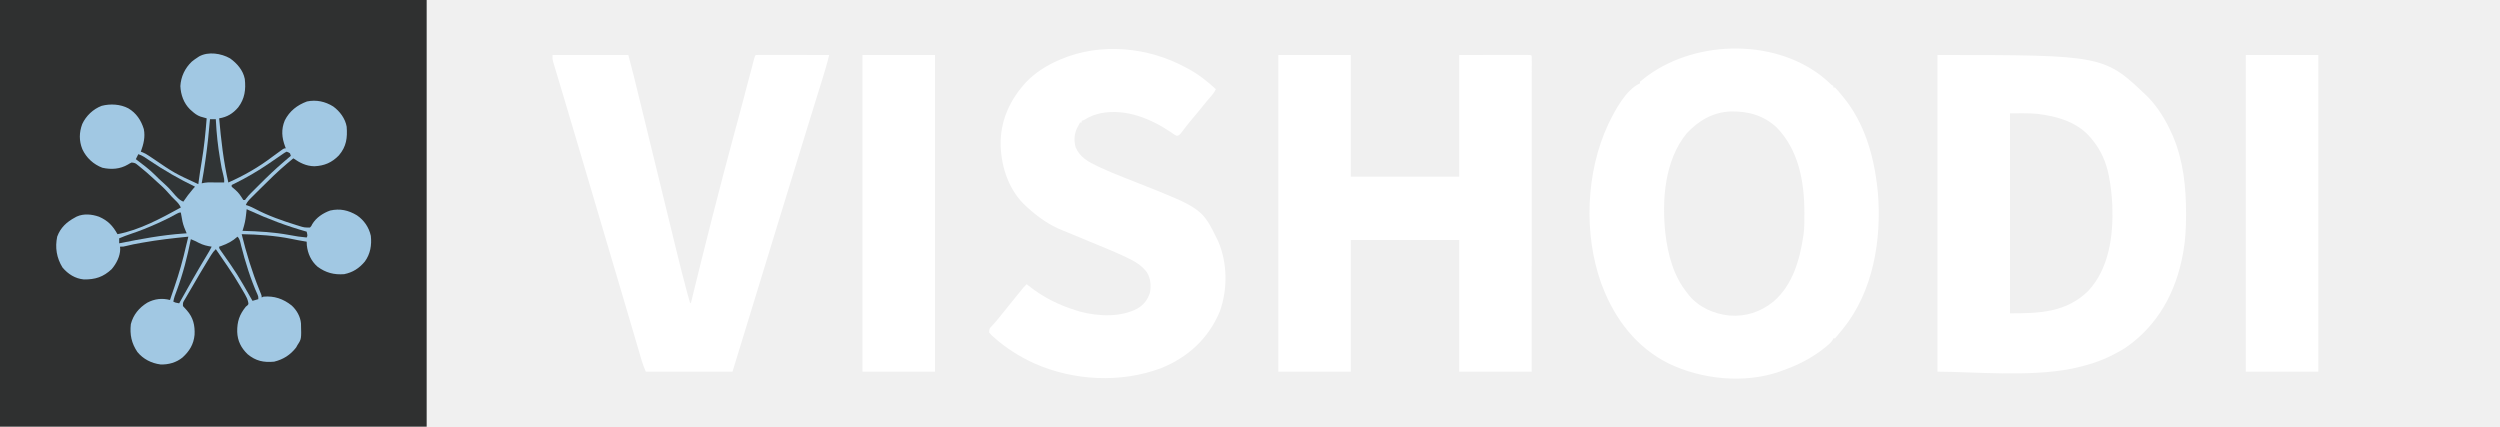
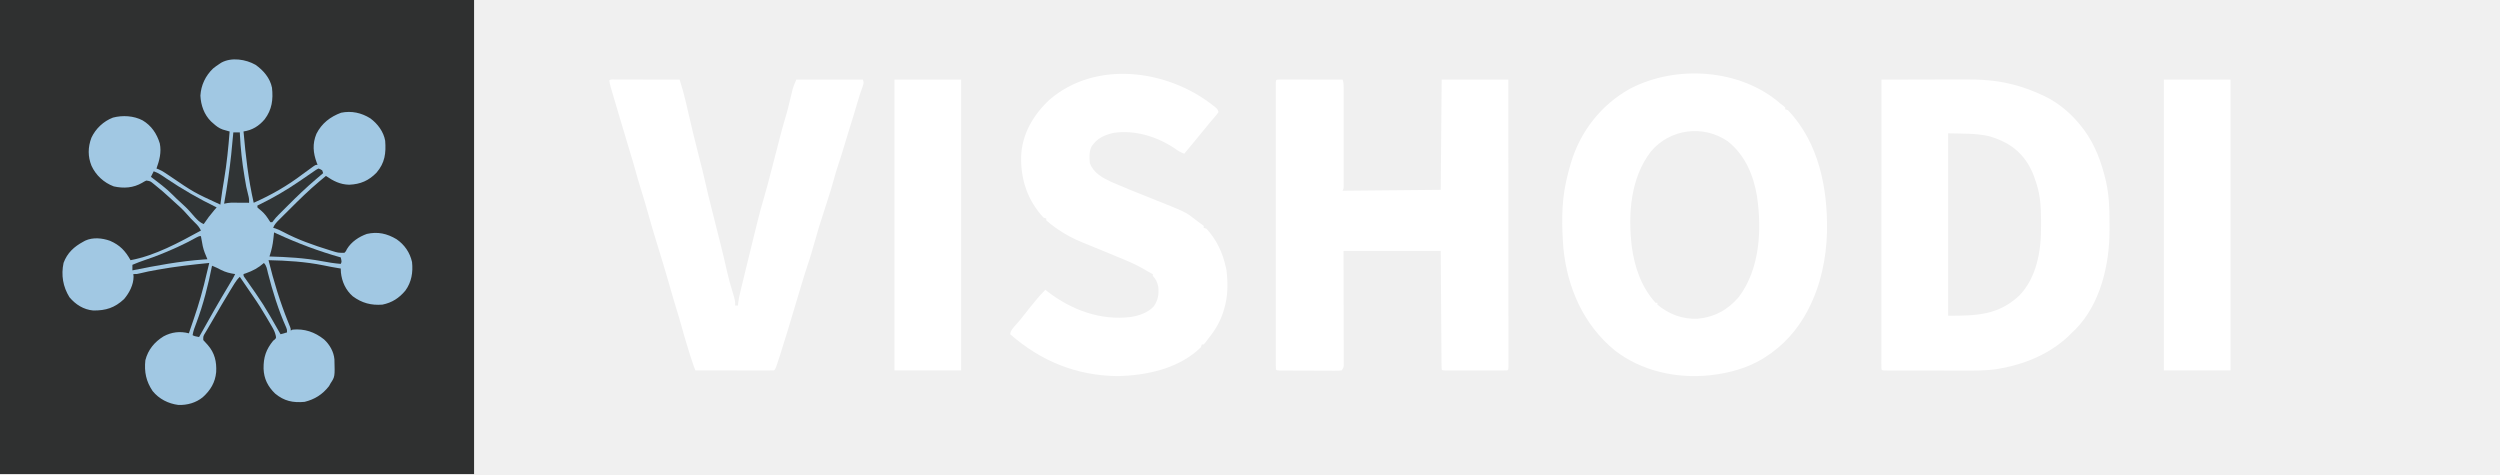
- <svg xmlns="http://www.w3.org/2000/svg" version="1.1" width="3000" height="512">
+ <svg xmlns="http://www.w3.org/2000/svg" version="1.1" width="2700" height="512">
  <path d="M0 0 C168.96 0 337.92 0 512 0 C512 168.96 512 337.92 512 512 C343.04 512 174.08 512 0 512 C0 343.04 0 174.08 0 0 Z " fill="#2F3030" transform="translate(0,0)" />
-   <path d="M0 0 C1.715 1.546 3.417 3.108 5.098 4.691 C6.884 6.466 6.884 6.466 8.988 7.406 C8.988 8.066 8.988 8.726 8.988 9.406 C9.648 9.406 10.308 9.406 10.988 9.406 C13.571 11.831 15.736 14.677 17.988 17.406 C18.82 18.39 19.651 19.373 20.508 20.387 C46.483 51.74 57.803 91.581 61.988 131.406 C62.121 132.648 62.254 133.889 62.391 135.168 C67.201 191.899 56.916 254.306 20.176 299.469 C18.783 301.117 17.388 302.763 15.988 304.406 C15.008 305.635 14.029 306.864 13.051 308.094 C12.37 308.857 11.69 309.62 10.988 310.406 C10.328 310.406 9.668 310.406 8.988 310.406 C8.669 311.238 8.669 311.238 8.344 312.086 C6.526 315.198 4.041 317.26 1.301 319.531 C0.726 320.01 0.152 320.489 -0.44 320.982 C-16.269 333.926 -33.766 342.738 -53.012 349.406 C-54.007 349.775 -55.002 350.144 -56.027 350.523 C-98.05 365.018 -149.475 359.663 -188.961 340.43 C-227.211 321.337 -252.813 287.694 -268.012 248.406 C-268.473 247.222 -268.935 246.037 -269.41 244.816 C-290.876 185.136 -287.966 110.699 -261.012 53.277 C-253.166 37.059 -240.147 12.167 -223.012 4.406 C-223.012 3.746 -223.012 3.086 -223.012 2.406 C-220.72 0.453 -218.426 -1.364 -216.012 -3.156 C-215.29 -3.693 -214.568 -4.229 -213.824 -4.782 C-153.653 -48.637 -57.371 -49.409 0 0 Z M-167.074 64.531 C-193.474 96.988 -196.736 143.955 -192.66 183.852 C-189.599 209.764 -182.848 235.857 -166.012 256.406 C-165.379 257.236 -164.746 258.067 -164.094 258.922 C-152.025 273.322 -134.331 281.117 -116.002 283.023 C-96.18 284.619 -78.423 278.864 -63.012 266.406 C-39.887 246.694 -31.288 216.313 -27.012 187.406 C-26.907 186.731 -26.803 186.055 -26.695 185.359 C-25.628 177.409 -25.768 169.35 -25.762 161.344 C-25.761 160.546 -25.76 159.749 -25.76 158.927 C-25.809 122.396 -32.577 84.649 -58.902 57.453 C-74.634 42.779 -93.336 37.711 -114.285 38.156 C-135.604 39.013 -152.815 49.209 -167.074 64.531 Z " fill="#FFFFFF" transform="translate(2191.012,95.59375)" />
-   <path d="M0 0 C28.71 0 57.42 0 87 0 C87 48.18 87 96.36 87 146 C129.9 146 172.8 146 217 146 C217 97.82 217 49.64 217 0 C238.254 -0.031 238.254 -0.031 259.938 -0.062 C266.659 -0.076 266.659 -0.076 273.515 -0.09 C278.97 -0.095 278.97 -0.095 281.52 -0.095 C283.308 -0.097 285.097 -0.101 286.885 -0.106 C289.587 -0.113 292.29 -0.114 294.992 -0.114 C295.794 -0.117 296.596 -0.121 297.422 -0.124 C302.886 -0.114 302.886 -0.114 304 1 C304.098 3.012 304.124 5.028 304.123 7.042 C304.124 7.683 304.125 8.324 304.127 8.985 C304.129 11.159 304.125 13.334 304.12 15.509 C304.121 17.073 304.122 18.637 304.123 20.201 C304.125 24.52 304.121 28.839 304.116 33.158 C304.112 37.808 304.113 42.457 304.114 47.107 C304.114 55.17 304.111 63.232 304.106 71.295 C304.098 82.952 304.095 94.61 304.094 106.267 C304.092 125.179 304.085 144.09 304.075 163.002 C304.066 181.377 304.059 199.753 304.055 218.129 C304.055 219.826 304.055 219.826 304.054 221.558 C304.053 227.236 304.052 232.914 304.05 238.591 C304.04 285.728 304.022 332.864 304 380 C275.29 380 246.58 380 217 380 C217 327.86 217 275.72 217 222 C174.1 222 131.2 222 87 222 C87 274.14 87 326.28 87 380 C58.29 380 29.58 380 0 380 C0 254.6 0 129.2 0 0 Z " fill="#FFFFFF" transform="translate(1534,66)" />
-   <path d="M0 0 C200.083 0 200.083 0 252.848 50.738 C264.885 63.261 273.916 78.207 281 94 C281.531 95.174 282.062 96.349 282.609 97.559 C294.914 126.513 298.23 158.013 298.25 189.188 C298.251 190.119 298.251 191.051 298.252 192.011 C298.235 206.874 297.646 221.337 295 236 C294.828 236.963 294.657 237.926 294.48 238.918 C286.038 284.658 264.649 324.193 226 351 C221.496 353.968 216.803 356.553 212 359 C211.356 359.333 210.713 359.667 210.049 360.01 C195.34 367.551 180.192 372.265 164.062 375.75 C163.159 375.949 162.256 376.148 161.326 376.352 C110.799 386.664 41.338 380 0 380 C0 254.6 0 129.2 0 0 Z M87 70 C87 149.2 87 228.4 87 310 C122.856 310 154.428 308.981 181 283 C206.042 255.871 211.02 216.722 209.812 181.25 C209.306 169.711 208.131 158.353 206 147 C205.868 146.288 205.735 145.577 205.599 144.844 C202.536 129.182 196.261 114.297 186 102 C185.062 100.821 185.062 100.821 184.105 99.617 C168.117 80.405 143.475 73.413 119.586 70.598 C108.717 69.651 97.943 70 87 70 Z " fill="#FFFFFF" transform="translate(2325,66)" />
-   <path d="M0 0 C0.908 0.481 0.908 0.481 1.834 0.972 C14.55 7.726 25.447 16.238 36 26 C34.342 29.946 31.653 32.934 28.875 36.125 C27.871 37.293 26.869 38.463 25.867 39.633 C25.376 40.207 24.884 40.781 24.378 41.372 C22.539 43.545 20.765 45.766 19 48 C15.531 52.38 11.927 56.636 8.293 60.878 C5.786 63.824 3.351 66.806 0.992 69.871 C0.256 70.827 0.256 70.827 -0.495 71.802 C-1.436 73.031 -2.37 74.266 -3.296 75.507 C-7.815 81.419 -7.815 81.419 -11 82 C-13.715 80.613 -13.715 80.613 -16.938 78.312 C-41.509 61.54 -71.258 49.231 -101.512 54.727 C-108.244 56.174 -114.445 58.233 -120.301 61.949 C-122 63 -122 63 -125 64 C-125 64.66 -125 65.32 -125 66 C-125.66 66 -126.32 66 -127 66 C-127.286 66.58 -127.572 67.16 -127.867 67.758 C-128.568 69.145 -129.297 70.519 -130.07 71.867 C-133.97 79.291 -134.506 87.646 -132.234 95.723 C-127.105 107.915 -116.902 113.275 -105.496 118.684 C-104.577 119.12 -103.658 119.556 -102.711 120.006 C-93.564 124.292 -84.241 128.077 -74.838 131.762 C-70.921 133.298 -67.01 134.852 -63.099 136.405 C-61.142 137.182 -59.186 137.958 -57.229 138.733 C19.692 169.21 19.692 169.21 38.75 208.375 C50.039 234.564 50.344 266.111 40.75 292.812 C27.178 325.03 3.139 347.356 -29.184 360.594 C-77.788 378.981 -134.714 376.031 -182 355 C-199.712 346.868 -216.249 336.441 -230.75 323.375 C-231.293 322.89 -231.837 322.406 -232.396 321.906 C-233.859 320.523 -233.859 320.523 -236 318 C-236 313.378 -235.544 313.048 -232.5 309.875 C-229.65 306.806 -226.911 303.723 -224.312 300.438 C-220.301 295.368 -216.233 290.348 -212.152 285.335 C-209.222 281.734 -206.296 278.131 -203.379 274.52 C-202.499 273.431 -202.499 273.431 -201.6 272.321 C-200.474 270.928 -199.349 269.535 -198.226 268.14 C-197.716 267.51 -197.205 266.88 -196.68 266.23 C-196.234 265.678 -195.787 265.125 -195.328 264.555 C-193.958 262.951 -192.51 261.471 -191 260 C-190.236 260.617 -189.471 261.235 -188.684 261.871 C-170.924 276.002 -151.7 285.502 -130 292 C-128.422 292.48 -128.422 292.48 -126.812 292.969 C-105.336 298.681 -77.996 300.029 -57.871 289.137 C-50.204 284.479 -45.751 278.641 -43 270 C-41.562 261.6 -42.147 253.4 -46.586 245.973 C-52.618 237.558 -61.537 232.368 -70.75 228.062 C-71.719 227.604 -72.688 227.146 -73.686 226.674 C-87.51 220.24 -101.66 214.533 -115.762 208.742 C-122.62 205.926 -129.465 203.078 -136.301 200.21 C-140.154 198.595 -144.004 196.985 -147.902 195.48 C-163.647 189.222 -177.578 179.414 -190 168 C-190.647 167.434 -191.294 166.868 -191.961 166.285 C-211.9 147.891 -221.077 121.045 -222.223 94.547 C-223.054 64.517 -211.464 38.943 -191.336 17.203 C-180.324 5.817 -166.481 -2.764 -152 -9 C-151.369 -9.274 -150.739 -9.548 -150.089 -9.83 C-102.172 -30.21 -45.213 -24.565 0 0 Z " fill="#FFFFFF" transform="translate(1423,81)" />
-   <path d="M0 0 C30.03 0 60.06 0 91 0 C95.596 17.234 95.596 17.234 97.555 25.259 C97.781 26.178 98.006 27.097 98.239 28.043 C98.976 31.045 99.711 34.048 100.445 37.051 C100.973 39.203 101.501 41.355 102.029 43.508 C103.438 49.252 104.844 54.996 106.251 60.741 C107.426 65.542 108.603 70.342 109.779 75.143 C116.536 102.711 123.269 130.284 129.967 157.866 C135.771 181.766 141.589 205.664 147.456 229.549 C148.218 232.652 148.978 235.756 149.737 238.86 C153.47 254.136 157.295 269.378 161.461 284.543 C161.802 285.788 162.143 287.034 162.494 288.317 C162.808 289.447 163.123 290.578 163.447 291.743 C163.723 292.738 164 293.734 164.285 294.759 C164.794 296.947 164.794 296.947 166 298 C166.455 296.138 166.455 296.138 166.919 294.238 C182.986 228.517 199.535 162.973 217.229 97.667 C220.97 83.855 224.66 70.029 228.32 56.195 C228.823 54.298 229.325 52.401 229.827 50.503 C231.72 43.352 233.611 36.2 235.497 29.047 C236.553 25.041 237.613 21.036 238.675 17.031 C239.06 15.576 239.444 14.12 239.827 12.664 C240.344 10.696 240.865 8.729 241.387 6.763 C241.677 5.666 241.966 4.57 242.264 3.44 C243 1 243 1 244 0 C246.739 -0.095 249.452 -0.126 252.192 -0.114 C253.05 -0.114 253.909 -0.114 254.793 -0.114 C257.645 -0.113 260.496 -0.105 263.348 -0.098 C265.319 -0.096 267.291 -0.094 269.262 -0.093 C274.462 -0.09 279.662 -0.08 284.862 -0.069 C290.164 -0.058 295.466 -0.054 300.768 -0.049 C311.178 -0.038 321.589 -0.021 332 0 C329.758 9.551 326.962 18.894 324.047 28.254 C323.553 29.847 323.06 31.44 322.568 33.033 C321.515 36.434 320.46 39.835 319.404 43.236 C317.725 48.641 316.051 54.048 314.377 59.456 C314.095 60.369 313.812 61.283 313.521 62.224 C312.945 64.083 312.37 65.942 311.795 67.801 C310.921 70.624 310.047 73.447 309.173 76.269 C303.637 94.154 298.143 112.052 292.66 129.953 C290.745 136.205 288.83 142.456 286.914 148.707 C286.453 150.213 285.991 151.72 285.529 153.226 C281.658 165.86 277.774 178.49 273.883 191.118 C267.225 212.728 260.61 234.352 254.007 255.979 C241.381 297.333 228.688 338.665 216 380 C181.68 380 147.36 380 112 380 C110.081 375.523 108.461 371.568 107.113 366.973 C106.769 365.81 106.425 364.648 106.071 363.45 C105.703 362.19 105.336 360.931 104.957 359.633 C104.557 358.275 104.157 356.916 103.756 355.558 C102.893 352.628 102.032 349.697 101.173 346.765 C99.788 342.039 98.397 337.315 97.006 332.592 C95.529 327.578 94.053 322.564 92.578 317.55 C89.069 305.621 85.546 293.695 82.012 281.773 C81.765 280.94 81.518 280.107 81.263 279.248 C80.012 275.029 78.761 270.81 77.51 266.591 C74.974 258.04 72.44 249.489 69.906 240.938 C69.657 240.096 69.407 239.254 69.15 238.387 C64.141 221.482 59.14 204.574 54.14 187.665 C47.16 164.057 40.174 140.449 33.18 116.845 C31.654 111.694 30.129 106.544 28.605 101.393 C23.745 84.972 18.874 68.555 13.955 52.151 C12.605 47.646 11.258 43.14 9.911 38.633 C8.657 34.441 7.398 30.251 6.133 26.062 C5.188 22.923 4.251 19.782 3.312 16.641 C2.973 15.524 2.634 14.407 2.284 13.257 C1.98 12.234 1.676 11.211 1.363 10.157 C1.098 9.276 0.833 8.394 0.56 7.486 C0 5 0 5 0 0 Z " fill="#FFFFFF" transform="translate(663,66)" />
+   <path d="M0 0 C0.924 0.705 1.849 1.41 2.801 2.137 C3.527 2.752 4.252 3.366 5 4 C5 4.66 5 5.32 5 6 C5.99 6.33 6.98 6.66 8 7 C41.413 42.157 50.947 91.24 50.184 138.199 C49.406 167.305 43.433 196.042 30 222 C29.693 222.593 29.387 223.185 29.071 223.796 C18.334 244.2 2.606 261.772 -17 274 C-18.111 274.695 -19.222 275.39 -20.367 276.105 C-36.557 285.662 -55.431 290.846 -74 293 C-75.083 293.129 -76.166 293.258 -77.281 293.391 C-112.929 296.955 -150.727 288.585 -179.223 266.285 C-212.769 238.684 -230.265 198.953 -234.531 156.137 C-236.315 133.143 -236.819 108.63 -232 86 C-231.823 85.158 -231.646 84.316 -231.464 83.449 C-230.188 77.569 -228.687 71.775 -227 66 C-226.79 65.28 -226.581 64.561 -226.365 63.819 C-216.133 29.809 -193.87 1.265 -162.804 -16.05 C-112.761 -42.392 -43 -37.67 0 0 Z M-140 51.625 C-162.091 80.254 -164.75 118.973 -160.754 153.727 C-157.763 176.319 -150.494 197.857 -135 215 C-134.34 215 -133.68 215 -133 215 C-133 215.66 -133 216.32 -133 217 C-120.778 227.323 -106.108 232.81 -90.055 232.277 C-71.329 230.577 -57.011 222.734 -44.98 208.633 C-22.263 178.172 -20.19 136.493 -25.395 100.25 C-29.191 77.133 -38.289 55.422 -57.062 40.562 C-83.438 22.446 -119.522 27.122 -140 51.625 Z " fill="#FFFFFF" transform="translate(1923,112)" />
+   <path d="M0 0 C1.259 0.002 2.518 0.004 3.815 0.007 C4.508 0.007 5.201 0.006 5.914 0.006 C8.214 0.007 10.514 0.015 12.813 0.023 C14.404 0.024 15.994 0.026 17.584 0.027 C21.778 0.031 25.972 0.041 30.166 0.052 C34.442 0.062 38.719 0.066 42.995 0.071 C51.391 0.082 59.788 0.099 68.184 0.12 C69.148 3.012 69.31 4.828 69.311 7.833 C69.316 9.287 69.316 9.287 69.32 10.769 C69.317 12.361 69.317 12.361 69.314 13.986 C69.316 15.664 69.316 15.664 69.319 17.376 C69.323 21.084 69.32 24.792 69.317 28.499 C69.318 31.068 69.319 33.638 69.32 36.207 C69.321 41.595 69.319 46.982 69.315 52.37 C69.309 58.603 69.311 64.836 69.317 71.069 C69.322 77.062 69.321 83.054 69.318 89.046 C69.317 91.599 69.318 94.151 69.321 96.703 C69.323 100.263 69.319 103.824 69.314 107.384 C69.316 108.448 69.318 109.511 69.32 110.607 C69.317 111.573 69.314 112.539 69.311 113.534 C69.311 114.798 69.311 114.798 69.31 116.087 C69.184 118.12 69.184 118.12 68.184 120.12 C103.164 119.79 138.144 119.46 174.184 119.12 C174.679 60.215 174.679 60.215 175.184 0.12 C198.944 0.12 222.704 0.12 247.184 0.12 C247.206 39.978 247.225 79.835 247.235 119.692 C247.237 124.393 247.238 129.093 247.239 133.793 C247.24 135.197 247.24 135.197 247.24 136.629 C247.244 151.802 247.252 166.975 247.261 182.148 C247.271 197.705 247.276 213.262 247.278 228.819 C247.28 238.426 247.284 248.034 247.292 257.641 C247.297 264.22 247.299 270.799 247.298 277.378 C247.297 281.179 247.298 284.981 247.304 288.783 C247.309 292.894 247.307 297.006 247.305 301.117 C247.309 302.94 247.309 302.94 247.313 304.799 C247.311 305.891 247.309 306.984 247.307 308.109 C247.308 309.059 247.308 310.01 247.309 310.989 C247.184 313.12 247.184 313.12 246.184 314.12 C244.012 314.22 241.836 314.248 239.661 314.25 C238.98 314.251 238.298 314.253 237.596 314.255 C235.334 314.259 233.072 314.256 230.809 314.253 C229.244 314.254 227.678 314.255 226.113 314.256 C222.827 314.257 219.542 314.255 216.257 314.251 C212.036 314.245 207.816 314.248 203.595 314.254 C200.361 314.258 197.127 314.257 193.893 314.254 C192.336 314.253 190.78 314.254 189.223 314.257 C187.051 314.259 184.88 314.255 182.708 314.25 C181.469 314.249 180.231 314.248 178.955 314.247 C176.184 314.12 176.184 314.12 175.184 313.12 C175.076 311.463 175.037 309.801 175.026 308.141 C175.011 306.523 175.011 306.523 174.996 304.873 C174.991 303.679 174.985 302.486 174.979 301.257 C174.969 300.008 174.959 298.76 174.949 297.473 C174.923 294.039 174.901 290.606 174.881 287.172 C174.859 283.587 174.832 280.002 174.805 276.418 C174.755 269.625 174.71 262.832 174.667 256.039 C174.608 246.863 174.542 237.687 174.476 228.511 C174.373 214.048 174.279 199.584 174.184 185.12 C139.534 185.12 104.884 185.12 69.184 185.12 C69.208 194.181 69.231 203.242 69.255 212.577 C69.266 219.034 69.276 225.491 69.285 231.947 C69.296 240.318 69.31 248.69 69.335 257.061 C69.355 263.687 69.368 270.314 69.372 276.94 C69.375 280.449 69.381 283.959 69.396 287.468 C69.412 291.383 69.412 295.298 69.411 299.213 C69.419 300.381 69.426 301.548 69.433 302.751 C69.43 303.815 69.428 304.879 69.425 305.976 C69.427 306.902 69.429 307.829 69.43 308.783 C69.184 311.12 69.184 311.12 67.184 314.12 C64.293 314.488 64.293 314.488 60.547 314.477 C59.525 314.48 59.525 314.48 58.482 314.483 C56.225 314.486 53.969 314.467 51.712 314.448 C50.147 314.445 48.583 314.443 47.019 314.443 C43.74 314.438 40.461 314.424 37.181 314.402 C32.969 314.373 28.756 314.362 24.543 314.358 C21.314 314.354 18.084 314.344 14.854 314.332 C13.3 314.326 11.746 314.321 10.193 314.318 C8.026 314.311 5.859 314.297 3.692 314.281 C2.457 314.275 1.221 314.268 -0.051 314.261 C-2.816 314.12 -2.816 314.12 -3.816 313.12 C-3.914 311.458 -3.941 309.792 -3.942 308.127 C-3.944 307.039 -3.947 305.951 -3.949 304.83 C-3.947 303.619 -3.945 302.409 -3.943 301.162 C-3.944 299.888 -3.946 298.614 -3.947 297.301 C-3.952 293.748 -3.95 290.195 -3.946 286.641 C-3.944 282.816 -3.948 278.99 -3.95 275.165 C-3.955 267.664 -3.954 260.164 -3.951 252.663 C-3.949 246.57 -3.948 240.477 -3.95 234.384 C-3.95 233.518 -3.95 232.653 -3.95 231.761 C-3.95 230.003 -3.951 228.245 -3.951 226.487 C-3.954 209.983 -3.951 193.478 -3.945 176.974 C-3.941 162.797 -3.941 148.619 -3.946 134.442 C-3.951 117.998 -3.954 101.555 -3.95 85.112 C-3.95 83.36 -3.95 81.609 -3.95 79.857 C-3.949 78.995 -3.949 78.133 -3.949 77.245 C-3.948 71.155 -3.95 65.066 -3.952 58.977 C-3.955 51.561 -3.954 44.145 -3.949 36.729 C-3.946 32.942 -3.945 29.155 -3.948 25.367 C-3.952 21.271 -3.948 17.175 -3.943 13.079 C-3.945 11.868 -3.947 10.658 -3.949 9.411 C-3.947 8.322 -3.944 7.234 -3.942 6.113 C-3.941 5.166 -3.941 4.219 -3.941 3.244 C-3.748 -0.031 -3.325 0.142 0 0 Z " fill="#FFFFFF" transform="translate(1381.816,85.87975)" />
+   <path d="M0 0 C14.196 -0.047 28.392 -0.082 42.589 -0.104 C49.182 -0.114 55.775 -0.128 62.369 -0.151 C68.742 -0.173 75.116 -0.185 81.49 -0.19 C83.91 -0.193 86.331 -0.201 88.752 -0.211 C106.057 -0.286 122.363 0.516 139.25 4.625 C140.308 4.881 141.366 5.137 142.455 5.4 C152.712 7.995 162.363 11.67 172 16 C173.002 16.442 174.003 16.884 175.035 17.34 C191.75 25.207 205.876 37.405 217 52 C217.624 52.81 218.248 53.619 218.891 54.453 C230.667 70.473 237.427 88.818 242 108 C242.306 109.268 242.306 109.268 242.617 110.562 C245.784 124.985 246.326 139.549 246.261 154.257 C246.25 157.129 246.261 160 246.273 162.871 C246.306 199.958 236.323 242.631 209.312 269.875 C208.212 270.921 207.108 271.963 206 273 C204.793 274.238 204.793 274.238 203.562 275.5 C183.002 295.559 156.054 307.069 128 312 C127.063 312.169 126.126 312.339 125.161 312.513 C112.505 314.506 99.853 314.271 87.07 314.23 C84.583 314.229 82.096 314.229 79.609 314.229 C74.43 314.228 69.251 314.219 64.072 314.206 C57.419 314.189 50.767 314.185 44.114 314.186 C38.994 314.185 33.875 314.18 28.755 314.173 C26.3 314.17 23.845 314.168 21.389 314.167 C17.978 314.165 14.568 314.156 11.157 314.145 C10.137 314.146 9.116 314.146 8.065 314.147 C7.143 314.142 6.221 314.138 5.271 314.134 C4.466 314.132 3.66 314.13 2.83 314.129 C1 314 1 314 0 313 C-0.097 311.332 -0.124 309.66 -0.123 307.989 C-0.125 306.896 -0.127 305.804 -0.129 304.679 C-0.126 303.464 -0.123 302.249 -0.12 300.997 C-0.121 299.718 -0.122 298.439 -0.123 297.121 C-0.125 293.555 -0.121 289.988 -0.116 286.422 C-0.112 282.582 -0.113 278.742 -0.114 274.902 C-0.114 268.244 -0.111 261.586 -0.106 254.928 C-0.098 245.301 -0.095 235.674 -0.094 226.048 C-0.092 210.431 -0.085 194.814 -0.075 179.197 C-0.066 164.022 -0.059 148.848 -0.055 133.673 C-0.055 132.738 -0.054 131.804 -0.054 130.841 C-0.053 126.152 -0.052 121.463 -0.05 116.775 C-0.04 77.85 -0.022 38.925 0 0 Z M72 58 C72 123.01 72 188.02 72 255 C102.947 255 126.051 254.363 148.648 233.41 C167.7 213.884 172.609 184.43 172.336 158.231 C172.312 155.803 172.316 153.376 172.322 150.947 C172.301 138.127 171.533 125.431 167.625 113.125 C167.405 112.41 167.185 111.695 166.959 110.959 C165.333 105.788 163.546 100.797 161 96 C160.582 95.206 160.165 94.412 159.734 93.594 C149.814 75.933 135.067 66.465 116 61 C101.649 57.811 86.695 58.42 72 58 Z " fill="#FFFFFF" transform="translate(2032,86)" />
  <path d="M0 0 C8.434 5.951 15.721 14.356 17.754 24.75 C19.152 37.529 17.749 48.377 9.887 58.777 C3.579 66.208 -3.366 70.481 -13 72 C-10.728 97.918 -7.817 123.599 -2 149 C16.837 140.692 34.612 130.49 51 118 C53.509 116.15 56.034 114.323 58.562 112.5 C59.172 112.054 59.781 111.607 60.408 111.147 C64.771 108 64.771 108 67 108 C66.711 107.285 66.422 106.569 66.125 105.832 C62.114 95.065 61.272 85.266 65.742 74.496 C71.438 63.193 80.698 56.075 92.375 51.75 C103.502 49.448 114.291 51.755 123.938 57.812 C131.811 63.585 138.275 72.19 140 82 C140.997 95.452 139.749 105.777 130.688 116.438 C122.255 125.12 113.244 129.006 101.125 129.5 C91.342 129.287 83.926 125.455 76 120 C74.101 121.579 72.206 123.163 70.312 124.75 C69.546 125.386 69.546 125.386 68.764 126.035 C57.549 135.458 47.089 145.725 36.739 156.076 C34.781 158.031 32.816 159.979 30.85 161.926 C29.593 163.179 28.337 164.433 27.082 165.688 C26.207 166.552 26.207 166.552 25.315 167.433 C22.667 170.096 20.367 172.459 19 176 C19.851 176.258 20.702 176.516 21.578 176.781 C24.512 177.826 27.151 179.049 29.893 180.512 C45.659 188.9 62.724 194.856 79.75 200.125 C80.696 200.42 81.641 200.716 82.615 201.02 C89.198 203.072 89.198 203.072 96 203 C97.629 201.327 97.629 201.327 98.688 199 C103.423 191.149 111.614 185.672 120.211 182.629 C132.065 179.956 142.017 182.254 152.273 188.352 C160.916 194.279 166.728 202.775 169 213 C170.197 224.15 168.46 234.699 161.789 243.867 C155.003 251.957 147.397 256.889 137 259 C124.796 259.931 114.877 257.3 105 250 C97.392 243.384 93.218 234.219 92.188 224.25 C92.105 222.834 92.034 221.418 92 220 C91.308 219.89 90.616 219.781 89.902 219.668 C84.317 218.763 78.783 217.75 73.25 216.562 C53.637 212.636 33.965 211.421 14 211 C19.626 233.888 26.392 256.001 35.207 277.868 C35.572 278.775 35.936 279.683 36.312 280.617 C36.639 281.418 36.965 282.218 37.301 283.042 C38 285 38 285 38 287 C38.66 286.67 39.32 286.34 40 286 C52.952 284.812 63.897 288.555 74.004 296.594 C80.003 302.088 84.47 309.846 85.177 318.055 C85.707 336.85 85.707 336.85 81 344 C80.443 345.011 79.886 346.021 79.312 347.062 C72.236 356.051 64.014 361.267 53 364 C40.35 365.176 30.918 363.175 21.105 355.047 C13.265 347.424 9.033 339.067 8.65 328.173 C8.503 315.891 11.256 307.592 19 298 C19.588 297.535 20.176 297.069 20.781 296.59 C22.307 294.969 22.307 294.969 21.765 292.26 C20.951 288.791 19.76 286.329 17.973 283.254 C17.351 282.177 16.728 281.1 16.087 279.99 C15.419 278.859 14.751 277.728 14.062 276.562 C13.372 275.382 12.681 274.2 11.991 273.019 C7.368 265.149 2.569 257.444 -2.645 249.953 C-4.276 247.602 -5.888 245.239 -7.5 242.875 C-10.658 238.244 -13.826 233.62 -17 229 C-19.312 231.161 -20.982 233.355 -22.645 236.043 C-23.149 236.857 -23.654 237.672 -24.175 238.51 C-24.985 239.836 -24.985 239.836 -25.812 241.188 C-26.381 242.112 -26.949 243.036 -27.534 243.988 C-33.63 253.95 -39.535 264.021 -45.353 274.148 C-46.943 276.902 -48.557 279.641 -50.176 282.379 C-51.118 284.002 -52.06 285.626 -53 287.25 C-53.44 287.982 -53.88 288.715 -54.333 289.469 C-56.567 293.146 -56.567 293.146 -56.457 297.266 C-54.928 299.086 -53.36 300.809 -51.688 302.5 C-44.104 311.146 -41.936 320.589 -42.527 331.812 C-43.554 343.089 -48.698 351.51 -57 359 C-64.352 365.042 -73.945 367.714 -83.406 367.34 C-94.294 365.913 -104.144 360.939 -111.137 352.387 C-118.221 341.886 -120.367 331.62 -119 319 C-116.124 307.709 -109.114 299.264 -99.273 293.219 C-90.681 288.613 -81.497 287.473 -72 290 C-71.603 288.799 -71.206 287.597 -70.797 286.359 C-69.486 282.42 -68.132 278.498 -66.766 274.578 C-61.103 258.168 -56.475 241.838 -52.66 224.896 C-51.829 221.249 -50.926 217.624 -50 214 C-68.351 215.805 -86.594 217.863 -104.75 221.125 C-105.823 221.317 -105.823 221.317 -106.917 221.513 C-115.859 223.115 -115.859 223.115 -124.703 225.18 C-128 226 -128 226 -132 226 C-131.917 226.928 -131.835 227.856 -131.75 228.812 C-131.785 237.586 -136.412 246.445 -142 253 C-152.037 262.404 -161.691 265.49 -175.336 265.332 C-185.784 264.385 -194.316 258.93 -201 251 C-208.063 239.549 -210.127 227.136 -207.352 213.91 C-203.351 203.088 -195.983 196.37 -186 191 C-185.343 190.638 -184.685 190.276 -184.008 189.902 C-175.635 186.039 -165.635 187.065 -157.188 190.062 C-146.456 194.744 -140.707 200.853 -135 211 C-108.435 206.071 -82.477 191.83 -59 179 C-60.71 175.336 -62.76 173.065 -65.688 170.25 C-68.726 167.281 -71.652 164.323 -74.375 161.062 C-78.659 156.065 -83.583 151.759 -88.476 147.376 C-89.906 146.085 -91.317 144.774 -92.727 143.461 C-97.824 138.724 -103.065 134.217 -108.5 129.875 C-109.1 129.389 -109.7 128.903 -110.318 128.402 C-113.736 125.615 -113.736 125.615 -118 125 C-120.15 126.022 -120.15 126.022 -122.375 127.375 C-131.917 132.982 -142.297 133.697 -153.121 131.312 C-163.793 127.317 -172.435 119.36 -177.188 109.023 C-181.245 98.919 -181.086 89.073 -177.328 78.859 C-172.717 68.932 -164.234 60.913 -154 57 C-143.535 54.294 -131.579 54.968 -122 60 C-112.446 65.636 -106.613 74.413 -103.414 84.926 C-101.507 94.477 -103.757 103.025 -107 112 C-106.261 112.276 -105.522 112.552 -104.76 112.836 C-102.215 113.909 -100.128 115.087 -97.84 116.617 C-97.057 117.136 -96.274 117.654 -95.467 118.188 C-94.632 118.745 -93.798 119.301 -92.938 119.875 C-66.68 137.786 -66.68 137.786 -38 151 C-37.853 149.793 -37.853 149.793 -37.703 148.562 C-36.66 140.359 -35.388 132.215 -34 124.062 C-31.079 106.757 -29.363 89.493 -28 72 C-28.674 71.814 -29.348 71.628 -30.042 71.436 C-30.933 71.181 -31.824 70.927 -32.742 70.664 C-33.622 70.416 -34.503 70.168 -35.41 69.913 C-39.647 68.42 -42.709 65.999 -46 63 C-47.038 62.078 -47.038 62.078 -48.098 61.137 C-55.502 53.788 -59.098 43.675 -59.562 33.312 C-58.925 22.002 -54.04 11.753 -45.863 3.965 C-43.651 2.147 -41.407 0.549 -39 -1 C-38.348 -1.434 -37.695 -1.869 -37.023 -2.316 C-25.988 -8.431 -10.486 -5.968 0 0 Z " fill="#A1C8E3" transform="translate(276,70)" />
-   <path d="M0 0 C28.71 0 57.42 0 87 0 C87 125.4 87 250.8 87 380 C58.29 380 29.58 380 0 380 C0 254.6 0 129.2 0 0 Z " fill="#FFFFFF" transform="translate(2695,66)" />
-   <path d="M0 0 C28.71 0 57.42 0 87 0 C87 125.4 87 250.8 87 380 C58.29 380 29.58 380 0 380 C0 254.6 0 129.2 0 0 Z " fill="#FFFFFF" transform="translate(1035,66)" />
+   <path d="M0 0 C0.617 0.472 1.234 0.944 1.87 1.431 C6.255 4.889 6.255 4.889 7.375 8.25 C5.82 10.562 5.82 10.562 3.5 13.25 C2.241 14.731 2.241 14.731 0.957 16.242 C0.105 17.235 -0.747 18.227 -1.625 19.25 C-3.026 20.954 -4.422 22.662 -5.812 24.375 C-9.824 29.278 -13.848 34.172 -17.875 39.062 C-18.761 40.139 -18.761 40.139 -19.665 41.237 C-22.972 45.252 -26.291 49.257 -29.625 53.25 C-33.511 51.869 -36.481 50.038 -39.812 47.625 C-58.889 34.735 -83.089 27.281 -106.121 30.781 C-116.225 33.149 -123.607 36.515 -129.625 45.25 C-132.501 51.003 -132.14 56.962 -131.625 63.25 C-127.783 74.009 -118.135 79.155 -108.329 83.817 C-94.424 89.866 -80.331 95.447 -66.245 101.059 C-28.192 116.233 -28.192 116.233 -18.812 123.562 C-18.255 123.978 -17.697 124.394 -17.123 124.822 C-15.613 125.951 -14.118 127.1 -12.625 128.25 C-11.837 128.8 -11.05 129.351 -10.238 129.918 C-9.706 130.358 -9.174 130.797 -8.625 131.25 C-8.625 131.91 -8.625 132.57 -8.625 133.25 C-7.635 133.58 -6.645 133.91 -5.625 134.25 C5.433 146.371 11.938 160.283 15.375 176.25 C15.665 177.58 15.665 177.58 15.961 178.938 C17.691 192.782 17.548 207.88 13.375 221.25 C13.011 222.437 12.648 223.624 12.273 224.848 C8.515 236.184 2.834 245.03 -4.625 254.25 C-5.388 255.261 -6.151 256.271 -6.938 257.312 C-7.494 257.952 -8.051 258.591 -8.625 259.25 C-9.285 259.25 -9.945 259.25 -10.625 259.25 C-10.955 260.24 -11.285 261.23 -11.625 262.25 C-34.985 285.195 -70.137 292.833 -101.688 293.438 C-146.138 292.957 -184.433 277.251 -217.625 248.25 C-217.14 243.894 -214.285 241.203 -211.5 238.062 C-210.482 236.888 -209.465 235.712 -208.449 234.535 C-207.957 233.967 -207.465 233.399 -206.958 232.813 C-205.345 230.922 -203.818 228.978 -202.312 227 C-198.803 222.423 -195.157 217.96 -191.5 213.5 C-190.602 212.399 -190.602 212.399 -189.686 211.276 C-186.496 207.397 -183.251 203.726 -179.625 200.25 C-178.331 201.267 -178.331 201.267 -177.012 202.305 C-151.313 222.072 -119.883 233.711 -87.125 229.562 C-78.073 228.019 -69.066 225.013 -62.625 218.25 C-57.912 211.493 -56.952 205.327 -57.625 197.25 C-58.734 192.262 -59.976 188.838 -63.625 185.25 C-63.625 184.59 -63.625 183.93 -63.625 183.25 C-64.159 182.995 -64.693 182.74 -65.242 182.478 C-68.155 180.977 -70.931 179.286 -73.746 177.609 C-82.065 172.779 -90.803 169.147 -99.688 165.5 C-101.359 164.805 -103.031 164.109 -104.702 163.413 C-111.833 160.445 -118.978 157.511 -126.128 154.59 C-128.119 153.776 -130.11 152.96 -132.101 152.144 C-134.49 151.164 -136.881 150.195 -139.276 149.231 C-148.909 145.301 -157.921 140.676 -166.438 134.688 C-167.475 133.964 -168.513 133.241 -169.582 132.496 C-172.725 130.176 -175.718 127.861 -178.625 125.25 C-178.625 124.59 -178.625 123.93 -178.625 123.25 C-179.615 122.92 -180.605 122.59 -181.625 122.25 C-198.721 103.883 -206.267 81.477 -205.832 56.531 C-204.924 31.978 -192.657 11.245 -174.965 -5.227 C-125.275 -47.818 -48.9 -37.725 0 0 Z " fill="#FFFFFF" transform="translate(1308.625,112.75)" />
+   <path d="M0 0 C0.698 0.004 1.395 0.007 2.114 0.011 C3.212 0.011 3.212 0.011 4.331 0.01 C6.761 0.011 9.19 0.019 11.62 0.027 C13.3 0.029 14.98 0.03 16.66 0.031 C21.091 0.035 25.521 0.045 29.952 0.056 C34.469 0.066 38.987 0.071 43.505 0.076 C52.375 0.086 61.246 0.103 70.116 0.124 C72.666 8.132 74.951 16.126 76.815 24.32 C77.303 26.422 77.79 28.524 78.278 30.626 C78.527 31.707 78.776 32.789 79.032 33.903 C82.848 50.465 86.753 66.994 91.053 83.437 C93.56 93.026 95.969 102.617 98.101 112.298 C100.205 121.741 102.574 131.117 104.928 140.499 C105.145 141.363 105.362 142.226 105.585 143.116 C107.475 150.648 109.373 158.178 111.272 165.708 C112.326 169.888 113.378 174.069 114.428 178.249 C114.594 178.905 114.759 179.562 114.929 180.237 C117.222 189.366 119.358 198.518 121.388 207.707 C122.959 214.701 124.892 221.549 127.003 228.398 C130.116 238.819 130.116 238.819 130.116 244.124 C131.106 244.124 132.096 244.124 133.116 244.124 C133.223 243.053 133.33 241.982 133.44 240.878 C134.158 235.171 135.559 229.643 136.925 224.062 C137.207 222.893 137.489 221.725 137.78 220.521 C138.543 217.372 139.309 214.224 140.077 211.076 C140.715 208.461 141.35 205.846 141.985 203.23 C144.018 194.859 146.065 186.491 148.116 178.124 C148.381 177.041 148.647 175.958 148.92 174.841 C150.295 169.235 151.675 163.63 153.066 158.028 C153.466 156.416 153.866 154.804 154.264 153.192 C156.393 144.581 158.685 136.047 161.226 127.549 C163.649 119.415 165.788 111.211 167.928 102.999 C168.363 101.342 168.797 99.685 169.232 98.028 C171.297 90.145 173.344 82.257 175.366 74.363 C175.541 73.68 175.716 72.997 175.896 72.294 C176.067 71.624 176.239 70.955 176.416 70.265 C176.584 69.608 176.752 68.952 176.925 68.276 C177.261 66.967 177.596 65.659 177.931 64.351 C179.728 57.341 181.568 50.359 183.678 43.437 C186.351 34.659 188.486 25.752 190.618 16.829 C190.898 15.676 191.179 14.523 191.468 13.335 C191.713 12.307 191.959 11.279 192.212 10.22 C193.223 6.756 194.695 3.441 196.116 0.124 C219.876 0.124 243.636 0.124 268.116 0.124 C269.449 4.124 268.403 5.802 266.991 9.749 C266.512 11.124 266.035 12.499 265.561 13.874 C265.317 14.583 265.072 15.292 264.82 16.023 C263.743 19.238 262.801 22.491 261.866 25.749 C259.207 34.954 256.345 44.093 253.493 53.239 C251.238 60.479 249.022 67.729 246.866 74.999 C245.198 80.623 243.445 86.197 241.553 91.749 C239.807 96.901 238.277 102.063 236.866 107.312 C234.763 115.097 232.353 122.766 229.866 130.437 C220.585 158.928 220.585 158.928 212.382 187.742 C211.132 192.273 209.6 196.707 208.099 201.16 C205.775 208.084 203.655 215.067 201.553 222.062 C201.127 223.476 200.7 224.889 200.272 226.303 C197.871 234.257 195.49 242.217 193.116 250.179 C188.518 265.592 183.913 280.998 178.991 296.312 C178.625 297.451 178.259 298.59 177.881 299.764 C173.752 312.488 173.752 312.488 172.116 314.124 C169.469 314.22 166.847 314.25 164.2 314.238 C163.371 314.238 162.541 314.238 161.687 314.238 C158.933 314.238 156.179 314.23 153.425 314.222 C151.52 314.22 149.616 314.219 147.712 314.218 C142.689 314.214 137.667 314.204 132.645 314.193 C127.524 314.183 122.403 314.178 117.282 314.173 C107.227 314.163 97.171 314.145 87.116 314.124 C86.638 312.86 86.161 311.595 85.684 310.33 C85.285 309.273 85.285 309.273 84.878 308.195 C83.837 305.368 82.926 302.509 82.03 299.632 C81.659 298.442 81.289 297.252 80.907 296.025 C80.522 294.779 80.137 293.533 79.741 292.249 C79.541 291.604 79.341 290.959 79.135 290.294 C76.603 282.112 74.159 273.915 71.922 265.648 C70.335 259.811 68.584 254.031 66.803 248.249 C64.133 239.57 61.591 230.861 59.116 222.124 C55 207.616 50.629 193.195 46.147 178.796 C42.51 167.086 39.021 155.357 35.765 143.535 C33.332 134.759 30.665 126.064 27.958 117.369 C25.854 110.588 23.869 103.79 22.012 96.938 C20.465 91.274 18.776 85.661 17.05 80.05 C12.933 66.592 8.936 53.1 4.952 39.602 C3.929 36.135 2.903 32.669 1.876 29.204 C1.075 26.498 0.276 23.792 -0.522 21.086 C-1.082 19.191 -1.644 17.296 -2.206 15.401 C-2.544 14.255 -2.881 13.108 -3.229 11.927 C-3.526 10.923 -3.822 9.92 -4.128 8.887 C-4.835 6.302 -5.482 3.774 -5.884 1.124 C-4.222 -0.537 -2.219 0.005 0 0 Z " fill="#FFFFFF" transform="translate(663.884,85.87558)" />
+   <path d="M0 0 C23.76 0 47.52 0 72 0 C72 103.62 72 207.24 72 314 C48.24 314 24.48 314 0 314 C0 210.38 0 106.76 0 0 Z " fill="#FFFFFF" transform="translate(2337,86)" />
+   <path d="M0 0 C23.76 0 47.52 0 72 0 C72 103.62 72 207.24 72 314 C48.24 314 24.48 314 0 314 C0 210.38 0 106.76 0 0 Z " fill="#FFFFFF" transform="translate(966,86)" />
  <path d="M0 0 C3.367 1.321 6.509 2.777 9.688 4.5 C14.674 7.042 19.484 8.214 25 9 C23.309 12.555 21.293 15.89 19.25 19.25 C7.772 38.277 -3.213 57.576 -14 77 C-18.75 76.125 -18.75 76.125 -21 75 C-20.272 70.276 -18.58 66.06 -16.875 61.625 C-9.338 41.461 -4.205 21.092 0 0 Z " fill="#2F3335" transform="translate(229,287)" />
  <path d="M0 0 C2.963 2.963 3.343 6.665 4.312 10.625 C9.428 30.711 15.678 50.968 24.188 69.891 C25 72 25 72 25 75 C21.535 75.99 21.535 75.99 18 77 C17.628 76.357 17.257 75.714 16.874 75.051 C-0.506 44.56 -0.506 44.56 -20.674 15.876 C-22 14 -22 14 -22 12 C-21.166 11.72 -20.332 11.441 -19.473 11.152 C-11.895 8.453 -5.996 5.376 0 0 Z " fill="#303435" transform="translate(285,284)" />
  <path d="M0 0 C2.31 0 4.62 0 7 0 C7.029 0.66 7.058 1.319 7.088 1.999 C7.827 17.298 9.442 32.221 12 47.312 C12.131 48.094 12.263 48.876 12.398 49.681 C13.88 58.751 13.88 58.751 16.09 67.661 C16.905 70.65 17.186 72.933 17 76 C16.36 75.995 15.719 75.99 15.06 75.984 C12.144 75.963 9.228 75.95 6.312 75.938 C5.305 75.929 4.298 75.921 3.26 75.912 C2.283 75.909 1.307 75.906 0.301 75.902 C-1.042 75.894 -1.042 75.894 -2.413 75.886 C-5.036 76.002 -7.443 76.418 -10 77 C-9.884 76.394 -9.768 75.789 -9.648 75.165 C-8.069 66.725 -6.785 58.247 -5.562 49.75 C-5.454 48.999 -5.345 48.247 -5.234 47.473 C-2.969 31.694 -1.359 15.881 0 0 Z " fill="#303435" transform="translate(252,143)" />
  <path d="M0 0 C0.17 0.967 0.34 1.934 0.516 2.93 C0.76 4.245 1.005 5.56 1.25 6.875 C1.482 8.151 1.714 9.427 1.953 10.742 C3.024 15.723 5.002 20.33 7 25 C5.769 25.075 4.538 25.15 3.27 25.227 C-22.696 27.039 -48.509 31.859 -74 37 C-74 35.02 -74 33.04 -74 31 C-69.361 29.034 -64.689 27.208 -59.902 25.633 C-49.364 22.143 -39.186 18.039 -29.062 13.5 C-27.867 12.966 -26.672 12.433 -25.44 11.883 C-18.294 8.64 -11.389 5.131 -4.545 1.303 C-2 0 -2 0 0 0 Z " fill="#2F3335" transform="translate(217,255)" />
  <path d="M0 0 C1.177 0.545 2.354 1.091 3.566 1.652 C25.804 11.864 48.438 20.373 72 27 C73.125 31.75 73.125 31.75 72 34 C65.084 33.428 58.37 32.393 51.562 31.062 C32.75 27.549 14.114 26.551 -5 26 C-4.797 25.378 -4.594 24.756 -4.385 24.116 C-2.628 18.533 -1.414 13.191 -0.812 7.375 C-0.731 6.657 -0.649 5.939 -0.564 5.199 C-0.368 3.467 -0.183 1.734 0 0 Z " fill="#303334" transform="translate(296,251)" />
  <path d="M0 0 C5.028 1.66 9.051 4.595 13.375 7.562 C30.793 19.331 49.062 29.865 68 39 C67.134 39.99 66.267 40.98 65.375 42 C61.277 46.778 57.492 51.762 54 57 C51.024 55.664 48.96 54.208 46.688 51.875 C46.076 51.249 45.465 50.622 44.836 49.977 C43.102 48.11 41.455 46.197 39.812 44.25 C36.306 40.173 32.394 36.594 28.406 33.001 C25.664 30.532 22.997 28.033 20.438 25.375 C13.348 18.165 5.006 12.148 -3 6 C-2 4 -1 2 0 0 Z " fill="#303435" transform="translate(166,185)" />
  <path d="M0 0 C2.062 0.75 2.062 0.75 4 2 C4.495 3.485 4.495 3.485 5 5 C4.129 5.739 3.257 6.477 2.359 7.238 C1.156 8.263 -0.047 9.288 -1.25 10.312 C-1.817 10.793 -2.384 11.273 -2.969 11.768 C-13.365 20.639 -23.208 30.041 -32.849 39.719 C-34.589 41.464 -36.334 43.204 -38.08 44.943 C-39.201 46.065 -40.321 47.187 -41.441 48.309 C-41.957 48.822 -42.473 49.336 -43.004 49.865 C-45.07 51.944 -46.99 53.987 -48.722 56.356 C-49.144 56.898 -49.566 57.441 -50 58 C-50.66 58 -51.32 58 -52 58 C-53.227 56.277 -53.227 56.277 -54.625 53.938 C-57.384 49.608 -60.453 46.585 -64.461 43.41 C-64.969 42.945 -65.477 42.479 -66 42 C-66 41.34 -66 40.68 -66 40 C-64.511 39.273 -64.511 39.273 -62.992 38.531 C-48.298 31.305 -34.505 23.248 -21 14 C-20.181 13.44 -19.362 12.879 -18.519 12.302 C-13.34 8.757 -13.34 8.757 -8.169 5.202 C-7.395 4.67 -6.622 4.138 -5.824 3.59 C-5.134 3.114 -4.444 2.638 -3.733 2.148 C-2 1 -2 1 0 0 Z " fill="#303435" transform="translate(344,182)" />
</svg>
